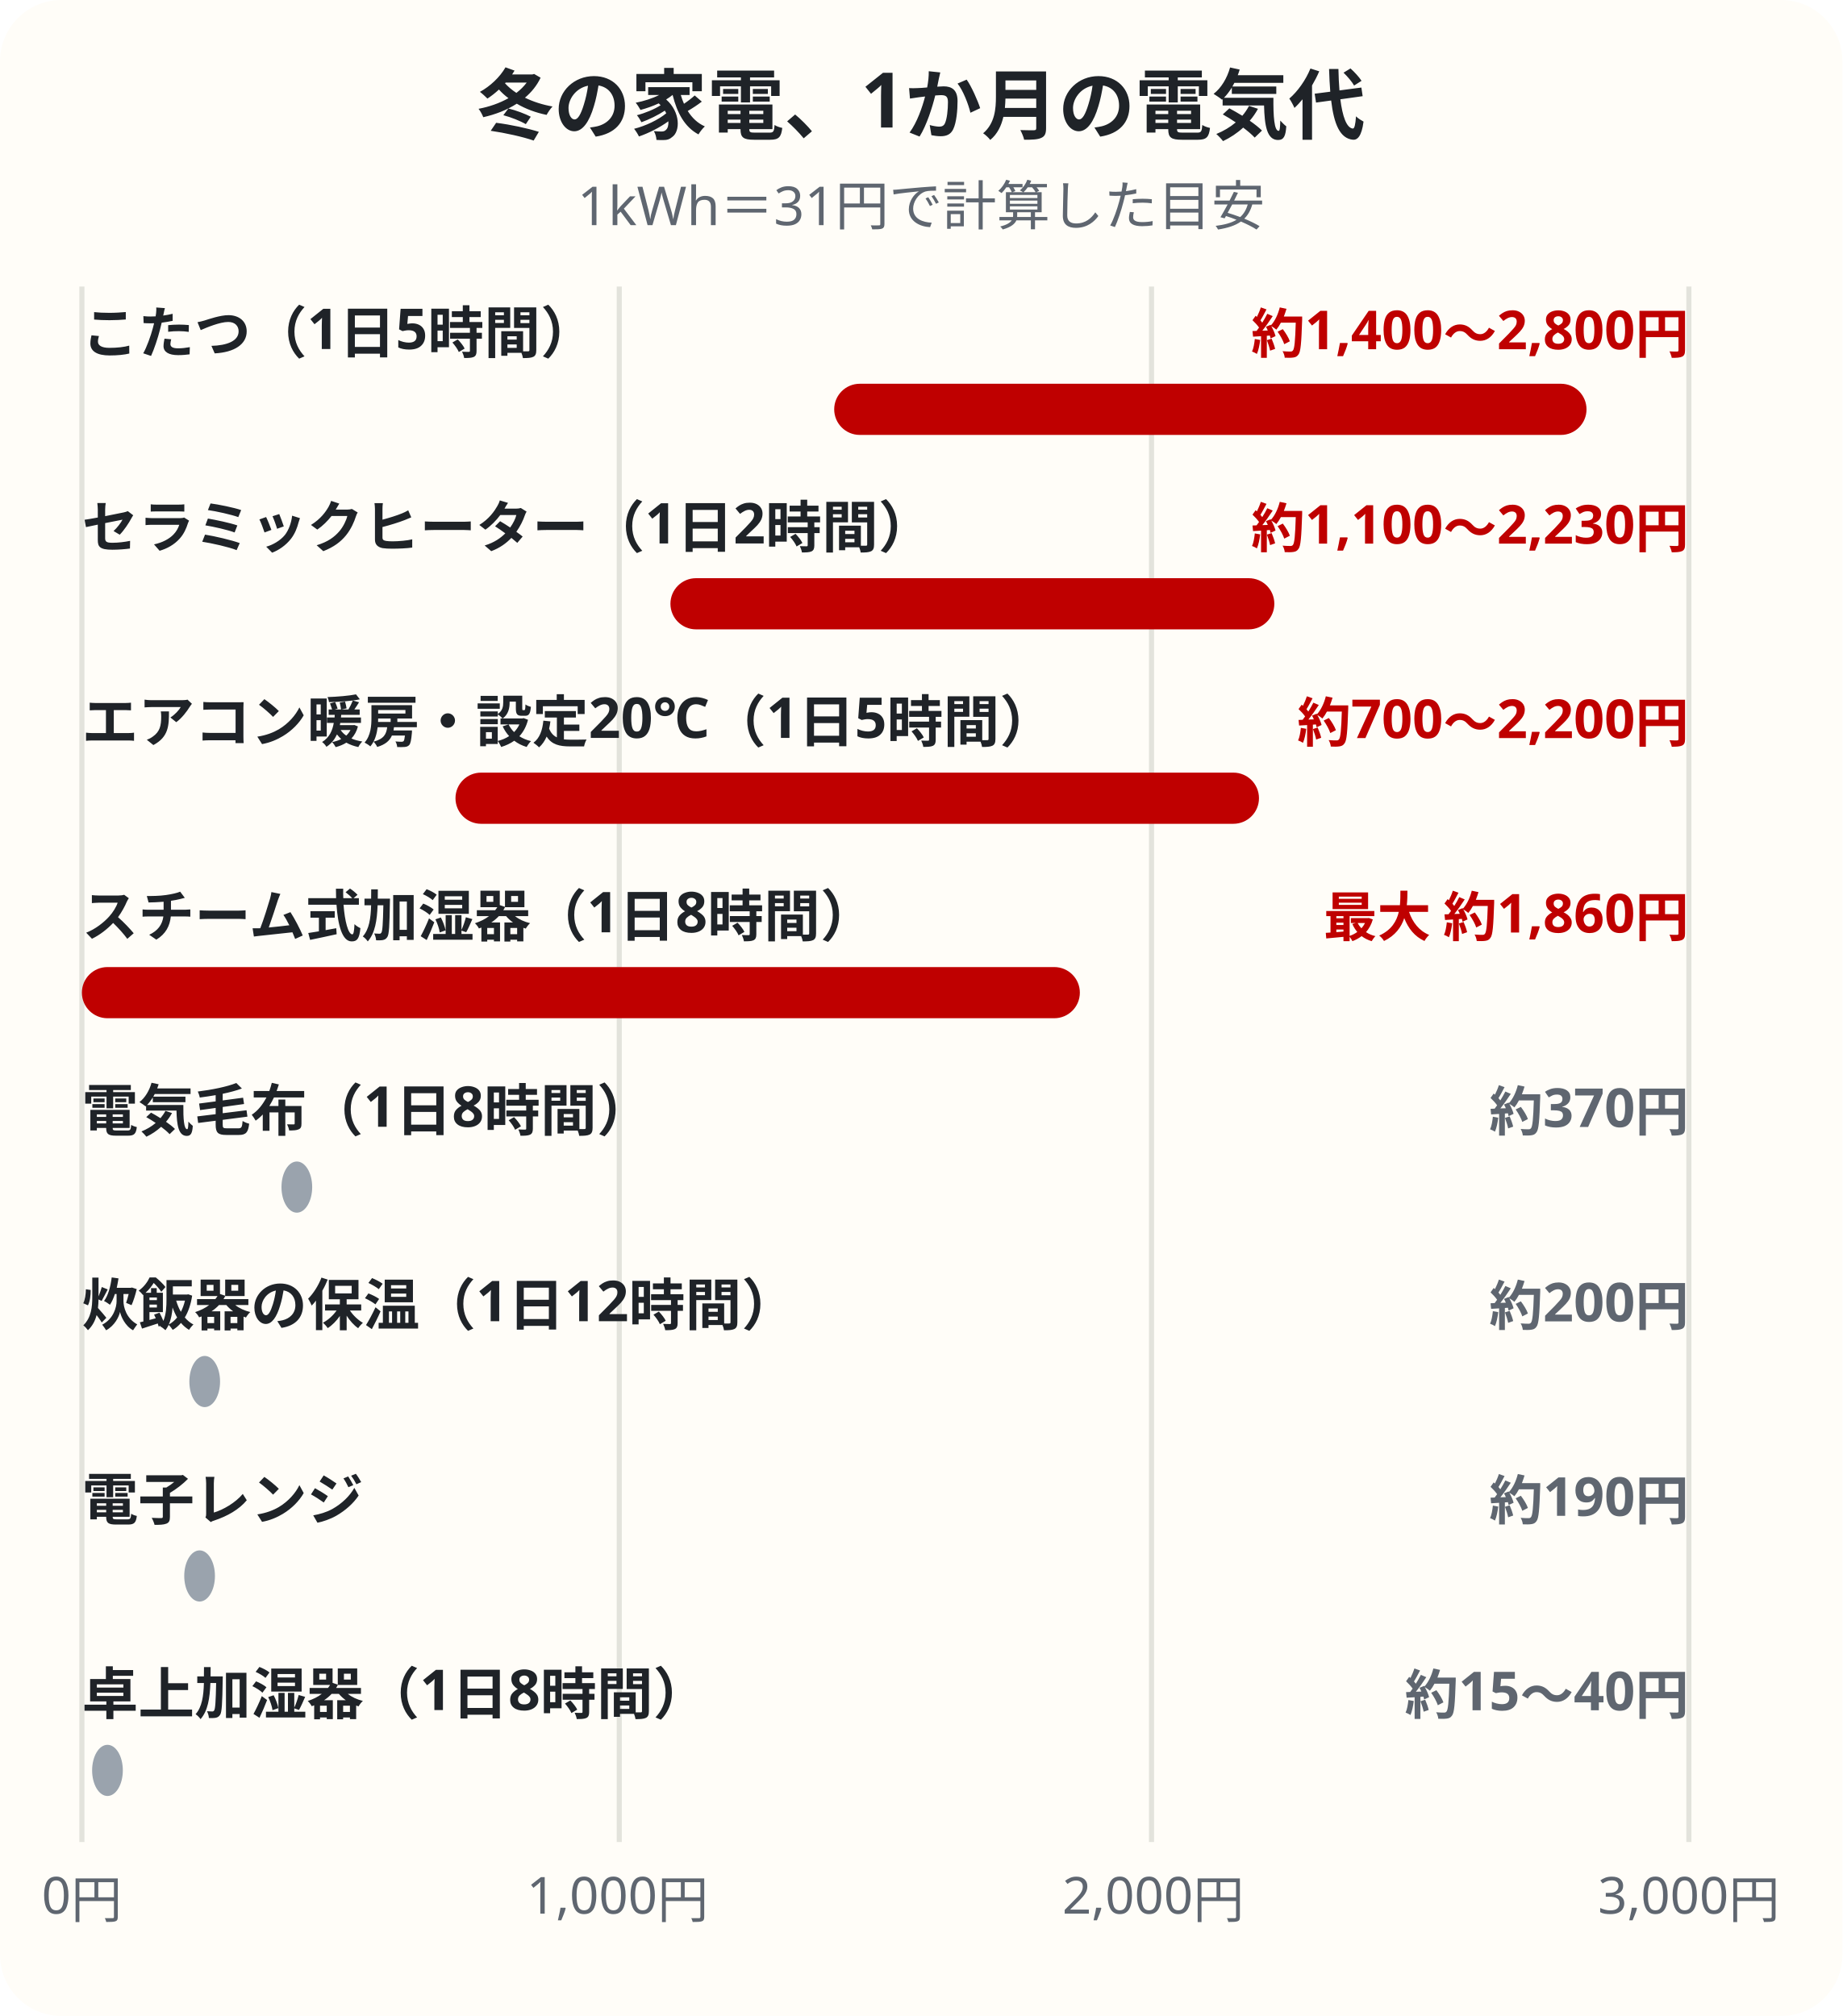
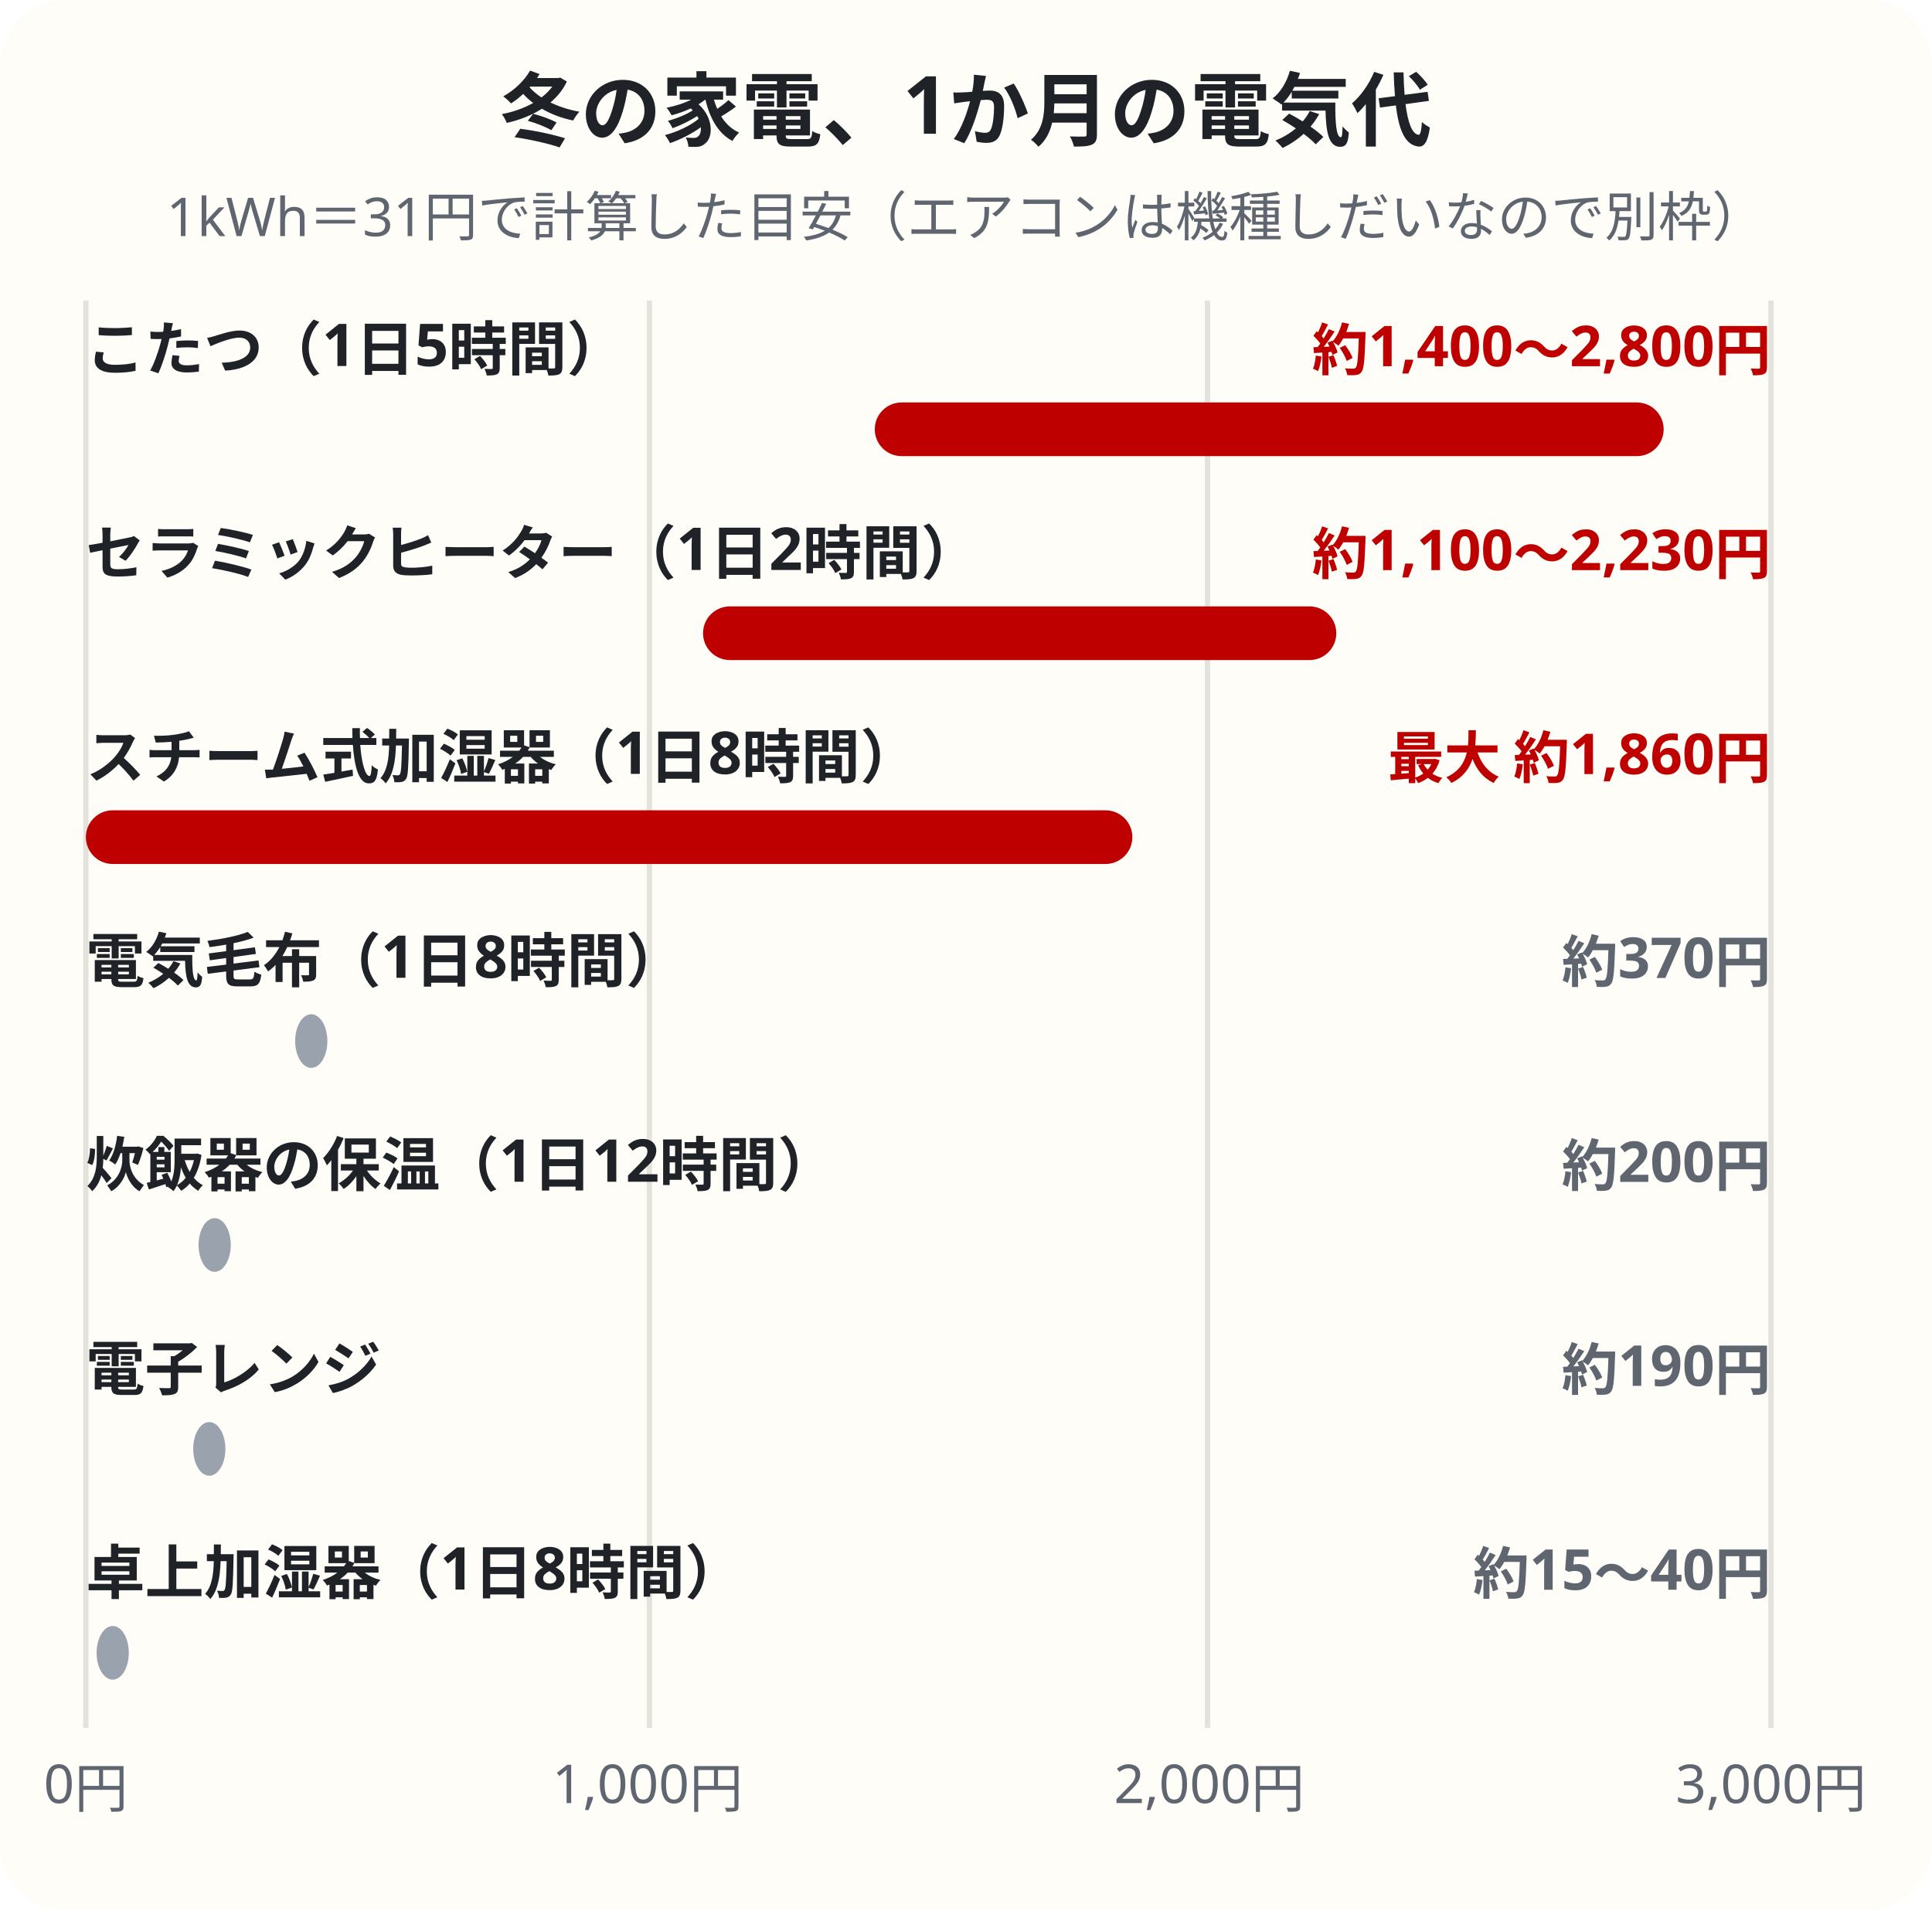
- <svg xmlns="http://www.w3.org/2000/svg" viewBox="0 0 360 394" role="img" aria-label="ひとり暮らしの家電、1か月の電気代の目安">
-   <rect width="360" height="394" rx="12" fill="#fffdf8" />
+ <svg xmlns="http://www.w3.org/2000/svg" viewBox="0 0 360 356" role="img" aria-label="ひとり暮らしの家電、1か月の電気代の目安">
+   <rect width="360" height="356" rx="12" fill="#fffdf8" />
  <text x="180" y="26" text-anchor="middle" font-size="15" font-weight="700" fill="#1f2328" font-family="Hiragino Sans, Noto Sans JP, sans-serif">冬の家電、1か月の電気代</text>
-   <text x="180" y="44" text-anchor="middle" font-size="10.5" font-weight="400" fill="#5f6670" font-family="Hiragino Sans, Noto Sans JP, sans-serif">1kWh＝31円で計算した目安</text>
-   <line x1="16" y1="56" x2="16" y2="360" stroke="#e3e3dc" />
-   <text x="16.0" y="374" text-anchor="middle" font-size="10" font-weight="400" fill="#5f6670" font-family="Hiragino Sans, Noto Sans JP, sans-serif">0円</text>
-   <line x1="121" y1="56" x2="121" y2="360" stroke="#e3e3dc" />
-   <text x="120.667" y="374" text-anchor="middle" font-size="10" font-weight="400" fill="#5f6670" font-family="Hiragino Sans, Noto Sans JP, sans-serif">1,000円</text>
-   <line x1="225" y1="56" x2="225" y2="360" stroke="#e3e3dc" />
-   <text x="225.333" y="374" text-anchor="middle" font-size="10" font-weight="400" fill="#5f6670" font-family="Hiragino Sans, Noto Sans JP, sans-serif">2,000円</text>
-   <line x1="330" y1="56" x2="330" y2="360" stroke="#e3e3dc" />
-   <text x="330.0" y="374" text-anchor="middle" font-size="10" font-weight="400" fill="#5f6670" font-family="Hiragino Sans, Noto Sans JP, sans-serif">3,000円</text>
+   <text x="180" y="44" text-anchor="middle" font-size="10" font-weight="400" fill="#5f6670" font-family="Hiragino Sans, Noto Sans JP, sans-serif">1kWh＝31円で計算した目安（エアコンは機種しだいなので別枠）</text>
+   <line x1="16" y1="56" x2="16" y2="322" stroke="#e3e3dc" />
+   <text x="16.0" y="336" text-anchor="middle" font-size="10" font-weight="400" fill="#5f6670" font-family="Hiragino Sans, Noto Sans JP, sans-serif">0円</text>
+   <line x1="121" y1="56" x2="121" y2="322" stroke="#e3e3dc" />
+   <text x="120.667" y="336" text-anchor="middle" font-size="10" font-weight="400" fill="#5f6670" font-family="Hiragino Sans, Noto Sans JP, sans-serif">1,000円</text>
+   <line x1="225" y1="56" x2="225" y2="322" stroke="#e3e3dc" />
+   <text x="225.333" y="336" text-anchor="middle" font-size="10" font-weight="400" fill="#5f6670" font-family="Hiragino Sans, Noto Sans JP, sans-serif">2,000円</text>
+   <line x1="330" y1="56" x2="330" y2="322" stroke="#e3e3dc" />
+   <text x="330.0" y="336" text-anchor="middle" font-size="10" font-weight="400" fill="#5f6670" font-family="Hiragino Sans, Noto Sans JP, sans-serif">3,000円</text>
  <text x="16" y="69" text-anchor="start" font-size="11" font-weight="700" fill="#1f2328" font-family="Hiragino Sans, Noto Sans JP, sans-serif">こたつ（1日5時間）</text>
  <text x="330" y="69" text-anchor="end" font-size="10.5" font-weight="700" fill="#bf0000" font-family="Hiragino Sans, Noto Sans JP, sans-serif">約1,400〜2,800円</text>
  <rect x="163" y="75" width="147" height="10" rx="5" fill="#bf0000" />
  <text x="16" y="107" text-anchor="start" font-size="11" font-weight="700" fill="#1f2328" font-family="Hiragino Sans, Noto Sans JP, sans-serif">セラミックヒーター（1日2時間）</text>
  <text x="330" y="107" text-anchor="end" font-size="10.5" font-weight="700" fill="#bf0000" font-family="Hiragino Sans, Noto Sans JP, sans-serif">約1,100〜2,230円</text>
  <rect x="131" y="113" width="118" height="10" rx="5" fill="#bf0000" />
-   <text x="16" y="145" text-anchor="start" font-size="11" font-weight="700" fill="#1f2328" font-family="Hiragino Sans, Noto Sans JP, sans-serif">エアコン暖房・設定20℃（1日5時間）</text>
-   <text x="330" y="145" text-anchor="end" font-size="10.5" font-weight="700" fill="#bf0000" font-family="Hiragino Sans, Noto Sans JP, sans-serif">約700〜2,200円</text>
-   <rect x="89" y="151" width="157" height="10" rx="5" fill="#bf0000" />
-   <text x="16" y="183" text-anchor="start" font-size="11" font-weight="700" fill="#1f2328" font-family="Hiragino Sans, Noto Sans JP, sans-serif">スチーム式加湿器（1日8時間）</text>
-   <text x="330" y="183" text-anchor="end" font-size="10.5" font-weight="700" fill="#bf0000" font-family="Hiragino Sans, Noto Sans JP, sans-serif">最大 約1,860円</text>
-   <rect x="16" y="189" width="195" height="10" rx="5" fill="#bf0000" />
-   <text x="16" y="221" text-anchor="start" font-size="11" font-weight="700" fill="#1f2328" font-family="Hiragino Sans, Noto Sans JP, sans-serif">電気毛布（1日8時間）</text>
-   <text x="330" y="221" text-anchor="end" font-size="10.5" font-weight="700" fill="#5f6670" font-family="Hiragino Sans, Noto Sans JP, sans-serif">約370円</text>
-   <rect x="55" y="227" width="6" height="10" rx="5" fill="#9aa3ad" />
-   <text x="16" y="259" text-anchor="start" font-size="11" font-weight="700" fill="#1f2328" font-family="Hiragino Sans, Noto Sans JP, sans-serif">炊飯器の保温（1日12時間）</text>
-   <text x="330" y="259" text-anchor="end" font-size="10.5" font-weight="700" fill="#5f6670" font-family="Hiragino Sans, Noto Sans JP, sans-serif">約200円</text>
-   <rect x="37" y="265" width="6" height="10" rx="5" fill="#9aa3ad" />
-   <text x="16" y="297" text-anchor="start" font-size="11" font-weight="700" fill="#1f2328" font-family="Hiragino Sans, Noto Sans JP, sans-serif">電子レンジ</text>
-   <text x="330" y="297" text-anchor="end" font-size="10.5" font-weight="700" fill="#5f6670" font-family="Hiragino Sans, Noto Sans JP, sans-serif">約190円</text>
-   <rect x="36" y="303" width="6" height="10" rx="5" fill="#9aa3ad" />
-   <text x="16" y="335" text-anchor="start" font-size="11" font-weight="700" fill="#1f2328" font-family="Hiragino Sans, Noto Sans JP, sans-serif">卓上加湿器（1日8時間）</text>
-   <text x="330" y="335" text-anchor="end" font-size="10.5" font-weight="700" fill="#5f6670" font-family="Hiragino Sans, Noto Sans JP, sans-serif">約15〜40円</text>
-   <rect x="18" y="341" width="6" height="10" rx="5" fill="#9aa3ad" />
+   <text x="16" y="145" text-anchor="start" font-size="11" font-weight="700" fill="#1f2328" font-family="Hiragino Sans, Noto Sans JP, sans-serif">スチーム式加湿器（1日8時間）</text>
+   <text x="330" y="145" text-anchor="end" font-size="10.5" font-weight="700" fill="#bf0000" font-family="Hiragino Sans, Noto Sans JP, sans-serif">最大 約1,860円</text>
+   <rect x="16" y="151" width="195" height="10" rx="5" fill="#bf0000" />
+   <text x="16" y="183" text-anchor="start" font-size="11" font-weight="700" fill="#1f2328" font-family="Hiragino Sans, Noto Sans JP, sans-serif">電気毛布（1日8時間）</text>
+   <text x="330" y="183" text-anchor="end" font-size="10.5" font-weight="700" fill="#5f6670" font-family="Hiragino Sans, Noto Sans JP, sans-serif">約370円</text>
+   <rect x="55" y="189" width="6" height="10" rx="5" fill="#9aa3ad" />
+   <text x="16" y="221" text-anchor="start" font-size="11" font-weight="700" fill="#1f2328" font-family="Hiragino Sans, Noto Sans JP, sans-serif">炊飯器の保温（1日12時間）</text>
+   <text x="330" y="221" text-anchor="end" font-size="10.5" font-weight="700" fill="#5f6670" font-family="Hiragino Sans, Noto Sans JP, sans-serif">約200円</text>
+   <rect x="37" y="227" width="6" height="10" rx="5" fill="#9aa3ad" />
+   <text x="16" y="259" text-anchor="start" font-size="11" font-weight="700" fill="#1f2328" font-family="Hiragino Sans, Noto Sans JP, sans-serif">電子レンジ</text>
+   <text x="330" y="259" text-anchor="end" font-size="10.5" font-weight="700" fill="#5f6670" font-family="Hiragino Sans, Noto Sans JP, sans-serif">約190円</text>
+   <rect x="36" y="265" width="6" height="10" rx="5" fill="#9aa3ad" />
+   <text x="16" y="297" text-anchor="start" font-size="11" font-weight="700" fill="#1f2328" font-family="Hiragino Sans, Noto Sans JP, sans-serif">卓上加湿器（1日8時間）</text>
+   <text x="330" y="297" text-anchor="end" font-size="10.5" font-weight="700" fill="#5f6670" font-family="Hiragino Sans, Noto Sans JP, sans-serif">約15〜40円</text>
+   <rect x="18" y="303" width="6" height="10" rx="5" fill="#9aa3ad" />
</svg>
